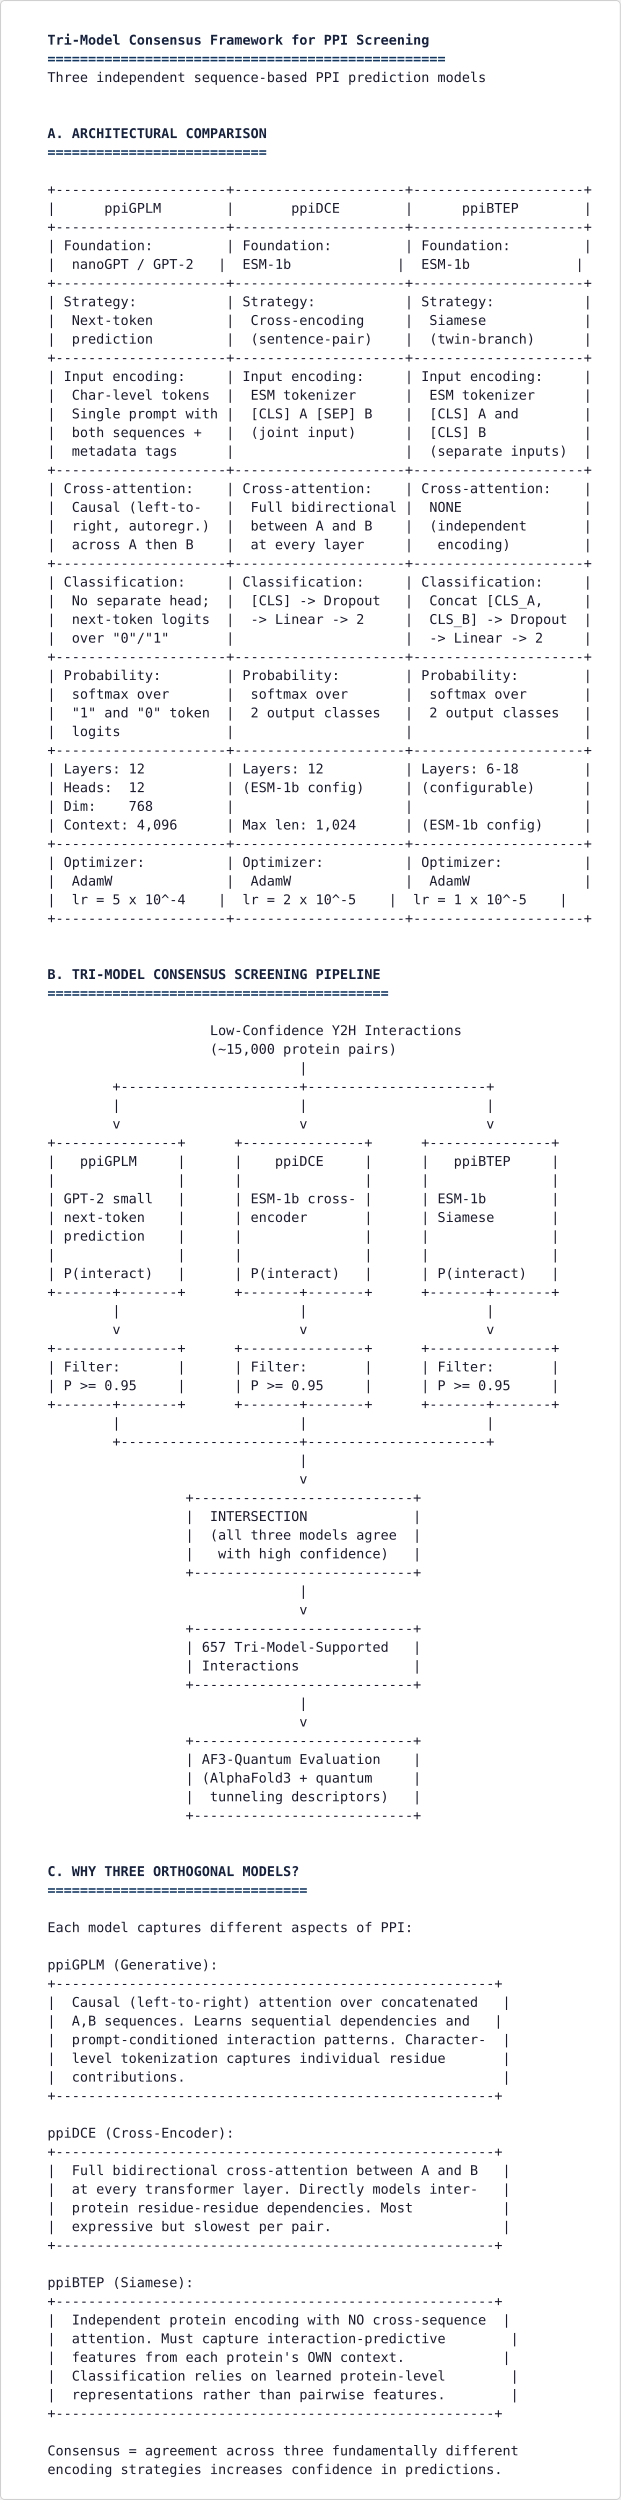
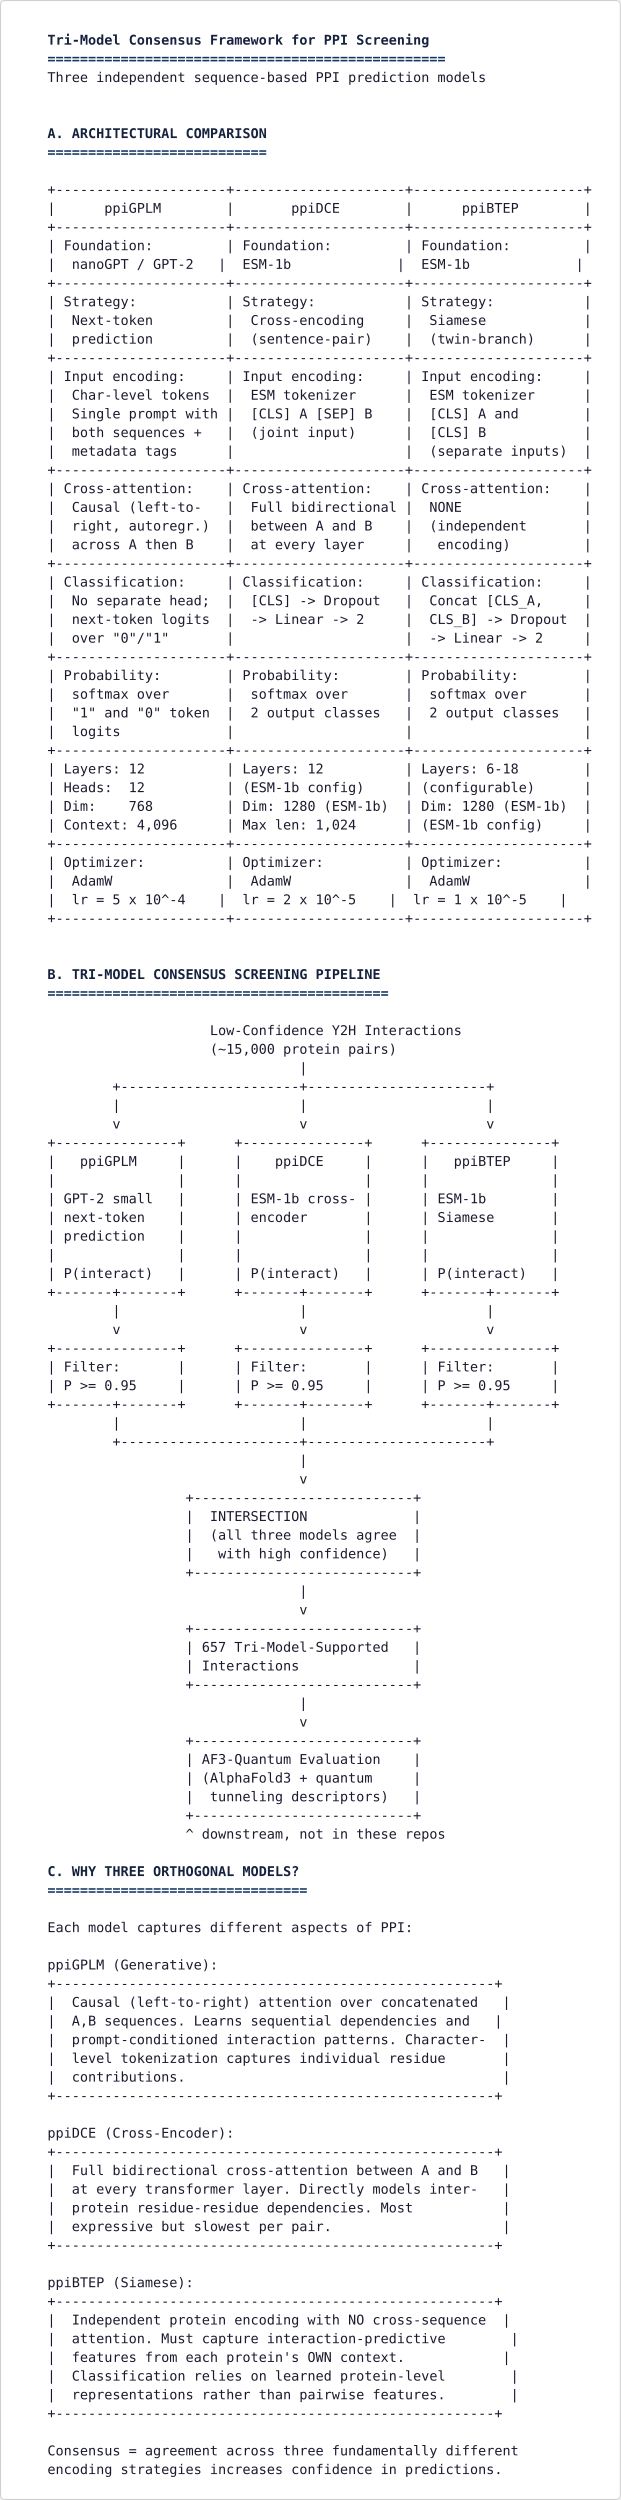
<svg xmlns="http://www.w3.org/2000/svg" width="598" height="2408" viewBox="0 0 598 2408">
  <defs>
    <style type="text/css">
      .bg { fill: #ffffff; }
      .txt {
        font-family: 'JetBrains Mono', 'Cascadia Code', 'Fira Code',
                     'DejaVu Sans Mono', 'Consolas', 'Courier New', monospace;
        font-size: 13px;
        fill: #1a1a2e;
      }
      .title {
        font-family: 'JetBrains Mono', 'Cascadia Code', 'Fira Code',
                     'DejaVu Sans Mono', 'Consolas', 'Courier New', monospace;
        font-size: 13px;
        font-weight: bold;
        fill: #16213e;
      }
      .section {
        font-family: 'JetBrains Mono', 'Cascadia Code', 'Fira Code',
                     'DejaVu Sans Mono', 'Consolas', 'Courier New', monospace;
        font-size: 13px;
        font-weight: bold;
        fill: #0f3460;
      }
    </style>
  </defs>
  <rect class="bg" width="598" height="2408" rx="4" ry="4" />
  <rect x="0.5" y="0.5" width="597" height="2407" rx="4" ry="4" fill="none" stroke="#d0d0d0" stroke-width="1" />
  <text x="30" y="43" class="title" xml:space="preserve">  Tri-Model Consensus Framework for PPI Screening</text>
  <text x="30" y="61" class="section" xml:space="preserve">  =================================================</text>
  <text x="30" y="79" class="txt" xml:space="preserve">  Three independent sequence-based PPI prediction models</text>
  <text x="30" y="133" class="title" xml:space="preserve">  A. ARCHITECTURAL COMPARISON</text>
  <text x="30" y="151" class="section" xml:space="preserve">  ===========================</text>
  <text x="30" y="187" class="txt" xml:space="preserve">  +---------------------+---------------------+---------------------+</text>
  <text x="30" y="205" class="txt" xml:space="preserve">  |      ppiGPLM        |       ppiDCE        |      ppiBTEP        |</text>
  <text x="30" y="223" class="txt" xml:space="preserve">  +---------------------+---------------------+---------------------+</text>
  <text x="30" y="241" class="txt" xml:space="preserve">  | Foundation:         | Foundation:         | Foundation:         |</text>
  <text x="30" y="259" class="txt" xml:space="preserve">  |  nanoGPT / GPT-2   |  ESM-1b             |  ESM-1b             |</text>
  <text x="30" y="277" class="txt" xml:space="preserve">  +---------------------+---------------------+---------------------+</text>
  <text x="30" y="295" class="txt" xml:space="preserve">  | Strategy:           | Strategy:           | Strategy:           |</text>
  <text x="30" y="313" class="txt" xml:space="preserve">  |  Next-token         |  Cross-encoding     |  Siamese            |</text>
  <text x="30" y="331" class="txt" xml:space="preserve">  |  prediction         |  (sentence-pair)    |  (twin-branch)      |</text>
  <text x="30" y="349" class="txt" xml:space="preserve">  +---------------------+---------------------+---------------------+</text>
  <text x="30" y="367" class="txt" xml:space="preserve">  | Input encoding:     | Input encoding:     | Input encoding:     |</text>
  <text x="30" y="385" class="txt" xml:space="preserve">  |  Char-level tokens  |  ESM tokenizer      |  ESM tokenizer      |</text>
  <text x="30" y="403" class="txt" xml:space="preserve">  |  Single prompt with |  [CLS] A [SEP] B    |  [CLS] A and        |</text>
  <text x="30" y="421" class="txt" xml:space="preserve">  |  both sequences +   |  (joint input)      |  [CLS] B            |</text>
  <text x="30" y="439" class="txt" xml:space="preserve">  |  metadata tags      |                     |  (separate inputs)  |</text>
  <text x="30" y="457" class="txt" xml:space="preserve">  +---------------------+---------------------+---------------------+</text>
  <text x="30" y="475" class="txt" xml:space="preserve">  | Cross-attention:    | Cross-attention:    | Cross-attention:    |</text>
  <text x="30" y="493" class="txt" xml:space="preserve">  |  Causal (left-to-   |  Full bidirectional |  NONE               |</text>
  <text x="30" y="511" class="txt" xml:space="preserve">  |  right, autoregr.)  |  between A and B    |  (independent       |</text>
  <text x="30" y="529" class="txt" xml:space="preserve">  |  across A then B    |  at every layer     |   encoding)         |</text>
  <text x="30" y="547" class="txt" xml:space="preserve">  +---------------------+---------------------+---------------------+</text>
  <text x="30" y="565" class="txt" xml:space="preserve">  | Classification:     | Classification:     | Classification:     |</text>
  <text x="30" y="583" class="txt" xml:space="preserve">  |  No separate head;  |  [CLS] -&gt; Dropout   |  Concat [CLS_A,     |</text>
  <text x="30" y="601" class="txt" xml:space="preserve">  |  next-token logits  |  -&gt; Linear -&gt; 2     |  CLS_B] -&gt; Dropout  |</text>
  <text x="30" y="619" class="txt" xml:space="preserve">  |  over "0"/"1"       |                     |  -&gt; Linear -&gt; 2     |</text>
  <text x="30" y="637" class="txt" xml:space="preserve">  +---------------------+---------------------+---------------------+</text>
  <text x="30" y="655" class="txt" xml:space="preserve">  | Probability:        | Probability:        | Probability:        |</text>
  <text x="30" y="673" class="txt" xml:space="preserve">  |  softmax over       |  softmax over       |  softmax over       |</text>
  <text x="30" y="691" class="txt" xml:space="preserve">  |  "1" and "0" token  |  2 output classes   |  2 output classes   |</text>
  <text x="30" y="709" class="txt" xml:space="preserve">  |  logits             |                     |                     |</text>
  <text x="30" y="727" class="txt" xml:space="preserve">  +---------------------+---------------------+---------------------+</text>
  <text x="30" y="745" class="txt" xml:space="preserve">  | Layers: 12          | Layers: 12          | Layers: 6-18        |</text>
  <text x="30" y="763" class="txt" xml:space="preserve">  | Heads:  12          | (ESM-1b config)     | (configurable)      |</text>
-   <text x="30" y="781" class="txt" xml:space="preserve">  | Dim:    768         |                     |                     |</text>
+   <text x="30" y="781" class="txt" xml:space="preserve">  | Dim:    768         | Dim: 1280 (ESM-1b)  | Dim: 1280 (ESM-1b)  |</text>
  <text x="30" y="799" class="txt" xml:space="preserve">  | Context: 4,096      | Max len: 1,024      | (ESM-1b config)     |</text>
  <text x="30" y="817" class="txt" xml:space="preserve">  +---------------------+---------------------+---------------------+</text>
  <text x="30" y="835" class="txt" xml:space="preserve">  | Optimizer:          | Optimizer:          | Optimizer:          |</text>
  <text x="30" y="853" class="txt" xml:space="preserve">  |  AdamW              |  AdamW              |  AdamW              |</text>
  <text x="30" y="871" class="txt" xml:space="preserve">  |  lr = 5 x 10^-4    |  lr = 2 x 10^-5    |  lr = 1 x 10^-5    |</text>
  <text x="30" y="889" class="txt" xml:space="preserve">  +---------------------+---------------------+---------------------+</text>
  <text x="30" y="943" class="title" xml:space="preserve">  B. TRI-MODEL CONSENSUS SCREENING PIPELINE</text>
  <text x="30" y="961" class="section" xml:space="preserve">  ==========================================</text>
  <text x="30" y="997" class="txt" xml:space="preserve">                      Low-Confidence Y2H Interactions</text>
  <text x="30" y="1015" class="txt" xml:space="preserve">                      (~15,000 protein pairs)</text>
  <text x="30" y="1033" class="txt" xml:space="preserve">                                 |</text>
  <text x="30" y="1051" class="txt" xml:space="preserve">          +----------------------+----------------------+</text>
  <text x="30" y="1069" class="txt" xml:space="preserve">          |                      |                      |</text>
  <text x="30" y="1087" class="txt" xml:space="preserve">          v                      v                      v</text>
  <text x="30" y="1105" class="txt" xml:space="preserve">  +---------------+      +---------------+      +---------------+</text>
  <text x="30" y="1123" class="txt" xml:space="preserve">  |   ppiGPLM     |      |    ppiDCE     |      |   ppiBTEP     |</text>
  <text x="30" y="1141" class="txt" xml:space="preserve">  |               |      |               |      |               |</text>
  <text x="30" y="1159" class="txt" xml:space="preserve">  | GPT-2 small   |      | ESM-1b cross- |      | ESM-1b        |</text>
  <text x="30" y="1177" class="txt" xml:space="preserve">  | next-token    |      | encoder       |      | Siamese       |</text>
  <text x="30" y="1195" class="txt" xml:space="preserve">  | prediction    |      |               |      |               |</text>
  <text x="30" y="1213" class="txt" xml:space="preserve">  |               |      |               |      |               |</text>
  <text x="30" y="1231" class="txt" xml:space="preserve">  | P(interact)   |      | P(interact)   |      | P(interact)   |</text>
  <text x="30" y="1249" class="txt" xml:space="preserve">  +-------+-------+      +-------+-------+      +-------+-------+</text>
  <text x="30" y="1267" class="txt" xml:space="preserve">          |                      |                      |</text>
  <text x="30" y="1285" class="txt" xml:space="preserve">          v                      v                      v</text>
  <text x="30" y="1303" class="txt" xml:space="preserve">  +---------------+      +---------------+      +---------------+</text>
  <text x="30" y="1321" class="txt" xml:space="preserve">  | Filter:       |      | Filter:       |      | Filter:       |</text>
  <text x="30" y="1339" class="txt" xml:space="preserve">  | P &gt;= 0.95     |      | P &gt;= 0.95     |      | P &gt;= 0.95     |</text>
  <text x="30" y="1357" class="txt" xml:space="preserve">  +-------+-------+      +-------+-------+      +-------+-------+</text>
  <text x="30" y="1375" class="txt" xml:space="preserve">          |                      |                      |</text>
  <text x="30" y="1393" class="txt" xml:space="preserve">          +----------------------+----------------------+</text>
  <text x="30" y="1411" class="txt" xml:space="preserve">                                 |</text>
  <text x="30" y="1429" class="txt" xml:space="preserve">                                 v</text>
  <text x="30" y="1447" class="txt" xml:space="preserve">                   +---------------------------+</text>
  <text x="30" y="1465" class="txt" xml:space="preserve">                   |  INTERSECTION             |</text>
  <text x="30" y="1483" class="txt" xml:space="preserve">                   |  (all three models agree  |</text>
  <text x="30" y="1501" class="txt" xml:space="preserve">                   |   with high confidence)   |</text>
  <text x="30" y="1519" class="txt" xml:space="preserve">                   +---------------------------+</text>
  <text x="30" y="1537" class="txt" xml:space="preserve">                                 |</text>
  <text x="30" y="1555" class="txt" xml:space="preserve">                                 v</text>
  <text x="30" y="1573" class="txt" xml:space="preserve">                   +---------------------------+</text>
  <text x="30" y="1591" class="txt" xml:space="preserve">                   | 657 Tri-Model-Supported   |</text>
  <text x="30" y="1609" class="txt" xml:space="preserve">                   | Interactions              |</text>
  <text x="30" y="1627" class="txt" xml:space="preserve">                   +---------------------------+</text>
  <text x="30" y="1645" class="txt" xml:space="preserve">                                 |</text>
  <text x="30" y="1663" class="txt" xml:space="preserve">                                 v</text>
  <text x="30" y="1681" class="txt" xml:space="preserve">                   +---------------------------+</text>
  <text x="30" y="1699" class="txt" xml:space="preserve">                   | AF3-Quantum Evaluation    |</text>
  <text x="30" y="1717" class="txt" xml:space="preserve">                   | (AlphaFold3 + quantum     |</text>
  <text x="30" y="1735" class="txt" xml:space="preserve">                   |  tunneling descriptors)   |</text>
  <text x="30" y="1753" class="txt" xml:space="preserve">                   +---------------------------+</text>
+   <text x="30" y="1771" class="txt" xml:space="preserve">                   ^ downstream, not in these repos</text>
  <text x="30" y="1807" class="title" xml:space="preserve">  C. WHY THREE ORTHOGONAL MODELS?</text>
  <text x="30" y="1825" class="section" xml:space="preserve">  ================================</text>
  <text x="30" y="1861" class="txt" xml:space="preserve">  Each model captures different aspects of PPI:</text>
  <text x="30" y="1897" class="txt" xml:space="preserve">  ppiGPLM (Generative):</text>
  <text x="30" y="1915" class="txt" xml:space="preserve">  +------------------------------------------------------+</text>
  <text x="30" y="1933" class="txt" xml:space="preserve">  |  Causal (left-to-right) attention over concatenated   |</text>
  <text x="30" y="1951" class="txt" xml:space="preserve">  |  A,B sequences. Learns sequential dependencies and   |</text>
  <text x="30" y="1969" class="txt" xml:space="preserve">  |  prompt-conditioned interaction patterns. Character-  |</text>
  <text x="30" y="1987" class="txt" xml:space="preserve">  |  level tokenization captures individual residue       |</text>
  <text x="30" y="2005" class="txt" xml:space="preserve">  |  contributions.                                       |</text>
  <text x="30" y="2023" class="txt" xml:space="preserve">  +------------------------------------------------------+</text>
  <text x="30" y="2059" class="txt" xml:space="preserve">  ppiDCE (Cross-Encoder):</text>
  <text x="30" y="2077" class="txt" xml:space="preserve">  +------------------------------------------------------+</text>
  <text x="30" y="2095" class="txt" xml:space="preserve">  |  Full bidirectional cross-attention between A and B   |</text>
  <text x="30" y="2113" class="txt" xml:space="preserve">  |  at every transformer layer. Directly models inter-   |</text>
  <text x="30" y="2131" class="txt" xml:space="preserve">  |  protein residue-residue dependencies. Most           |</text>
  <text x="30" y="2149" class="txt" xml:space="preserve">  |  expressive but slowest per pair.                     |</text>
  <text x="30" y="2167" class="txt" xml:space="preserve">  +------------------------------------------------------+</text>
  <text x="30" y="2203" class="txt" xml:space="preserve">  ppiBTEP (Siamese):</text>
  <text x="30" y="2221" class="txt" xml:space="preserve">  +------------------------------------------------------+</text>
  <text x="30" y="2239" class="txt" xml:space="preserve">  |  Independent protein encoding with NO cross-sequence  |</text>
  <text x="30" y="2257" class="txt" xml:space="preserve">  |  attention. Must capture interaction-predictive        |</text>
  <text x="30" y="2275" class="txt" xml:space="preserve">  |  features from each protein's OWN context.            |</text>
  <text x="30" y="2293" class="txt" xml:space="preserve">  |  Classification relies on learned protein-level        |</text>
  <text x="30" y="2311" class="txt" xml:space="preserve">  |  representations rather than pairwise features.        |</text>
  <text x="30" y="2329" class="txt" xml:space="preserve">  +------------------------------------------------------+</text>
  <text x="30" y="2365" class="txt" xml:space="preserve">  Consensus = agreement across three fundamentally different</text>
  <text x="30" y="2383" class="txt" xml:space="preserve">  encoding strategies increases confidence in predictions.</text>
</svg>
